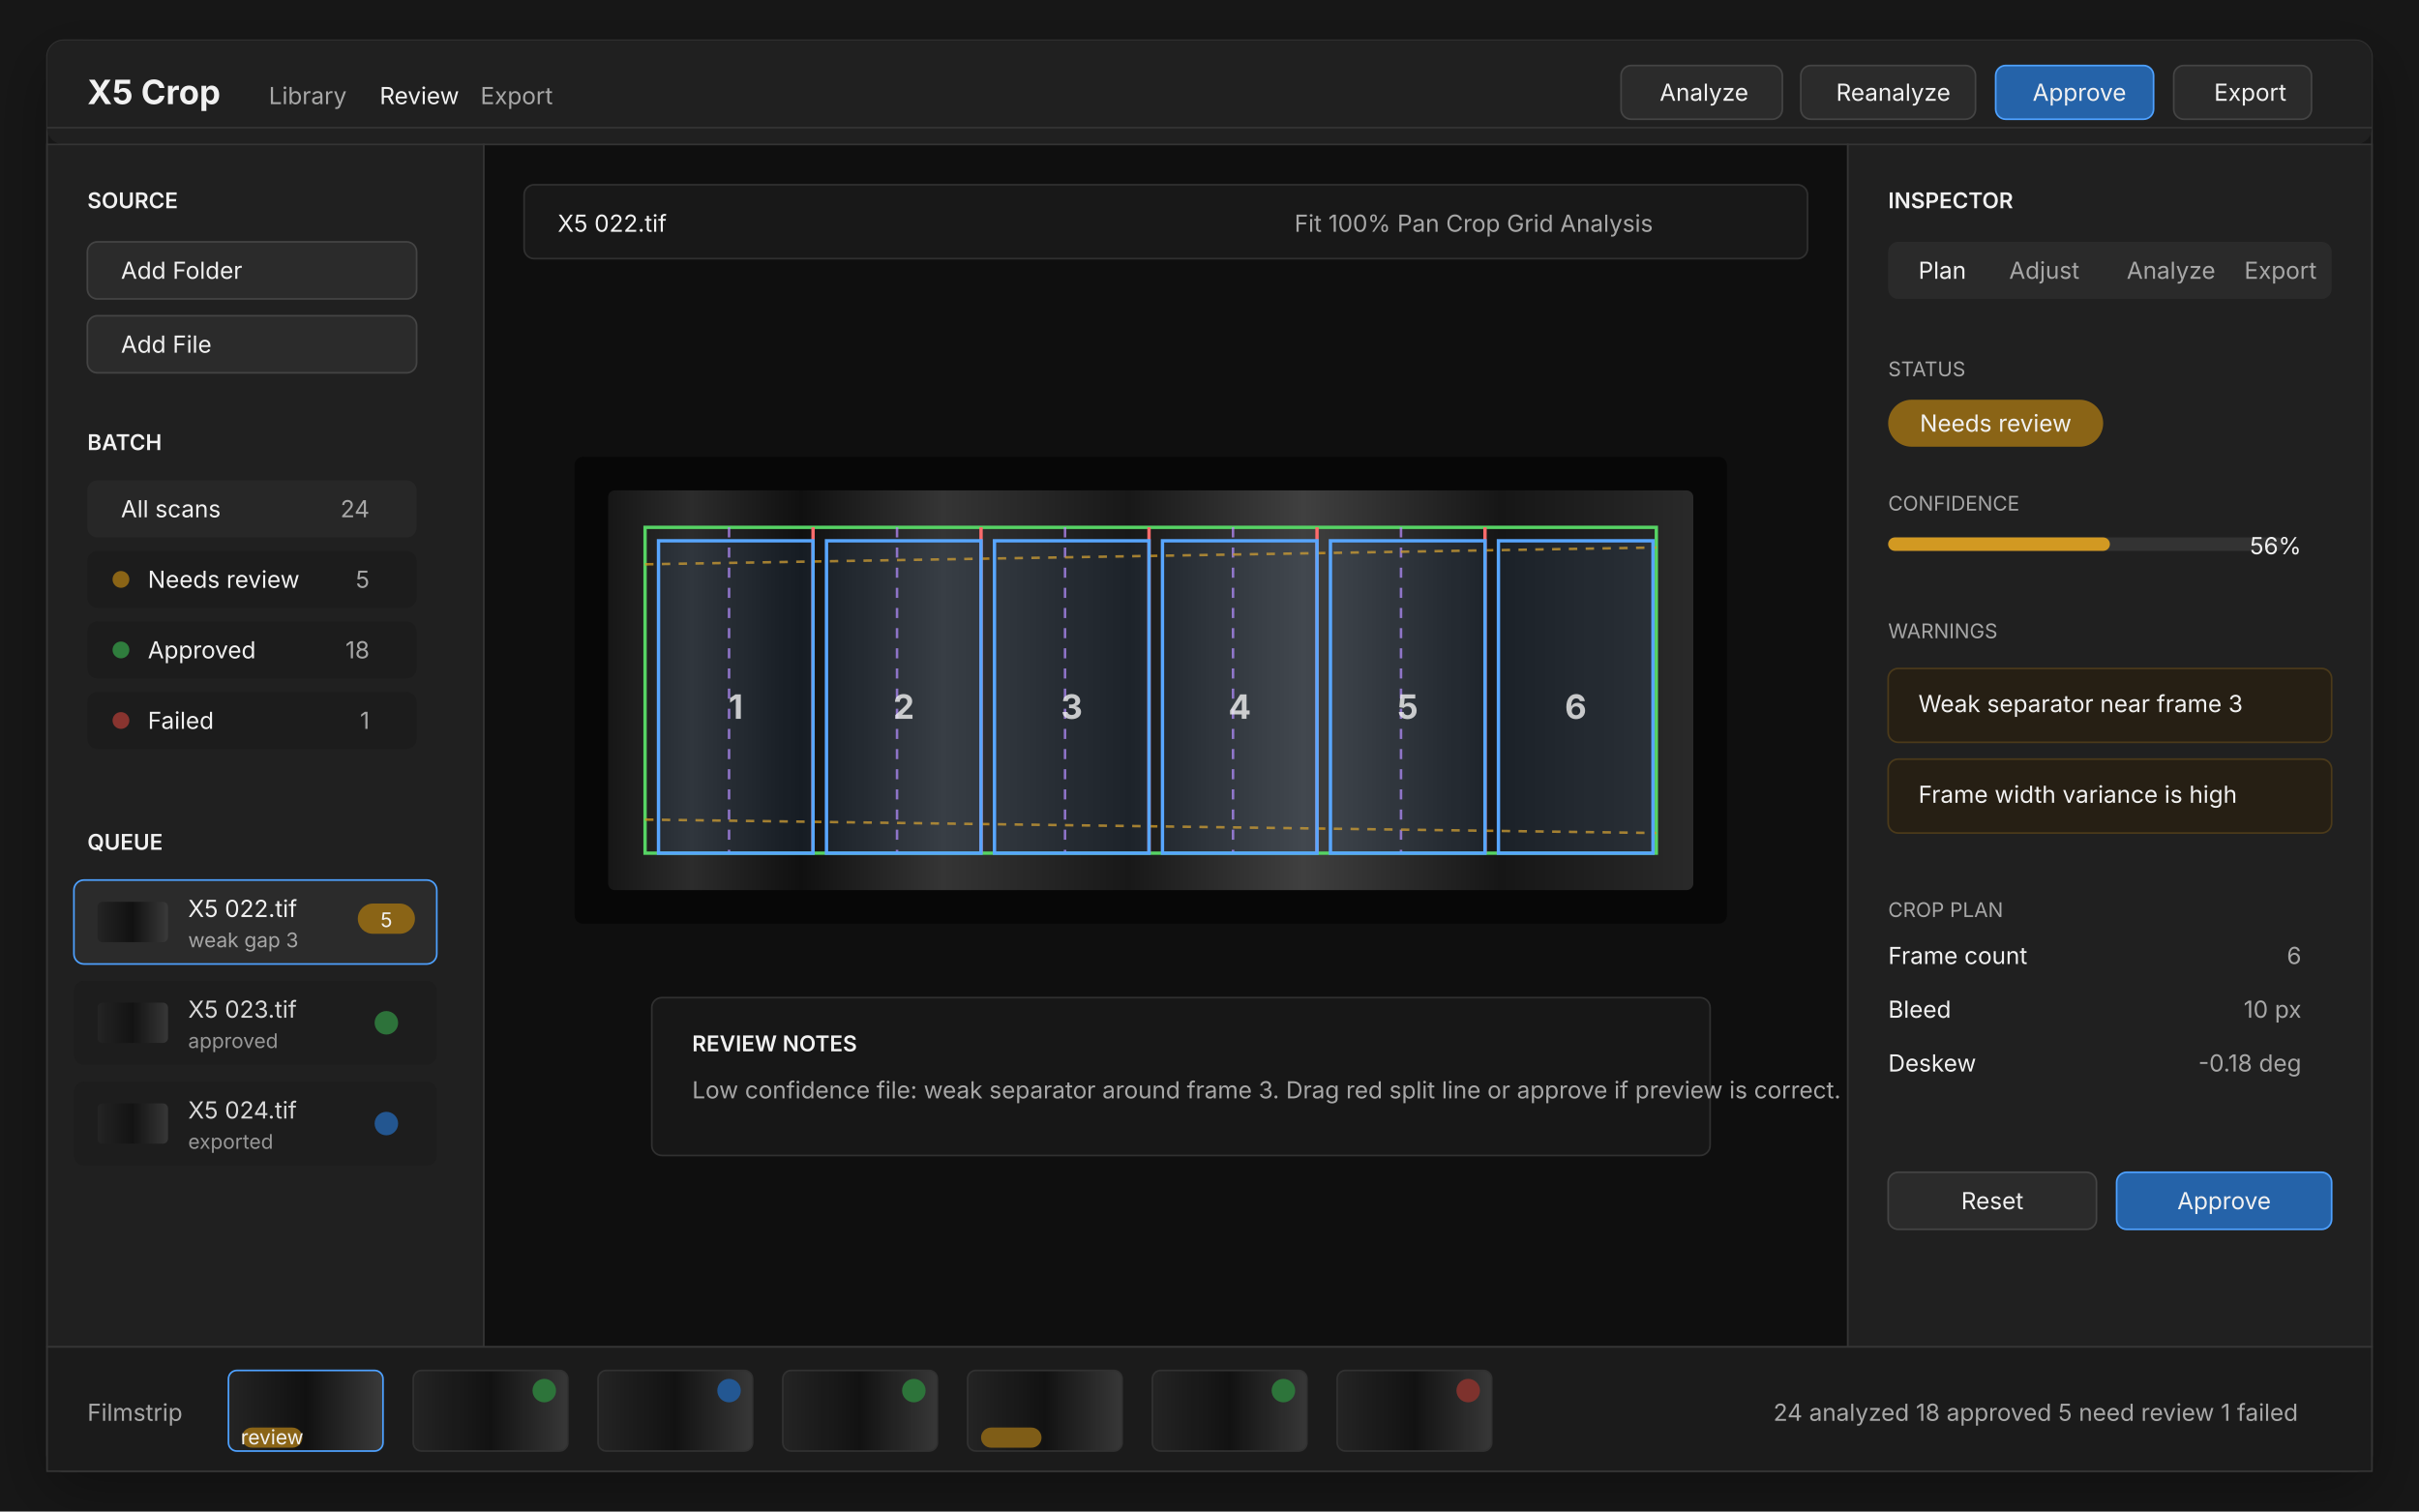
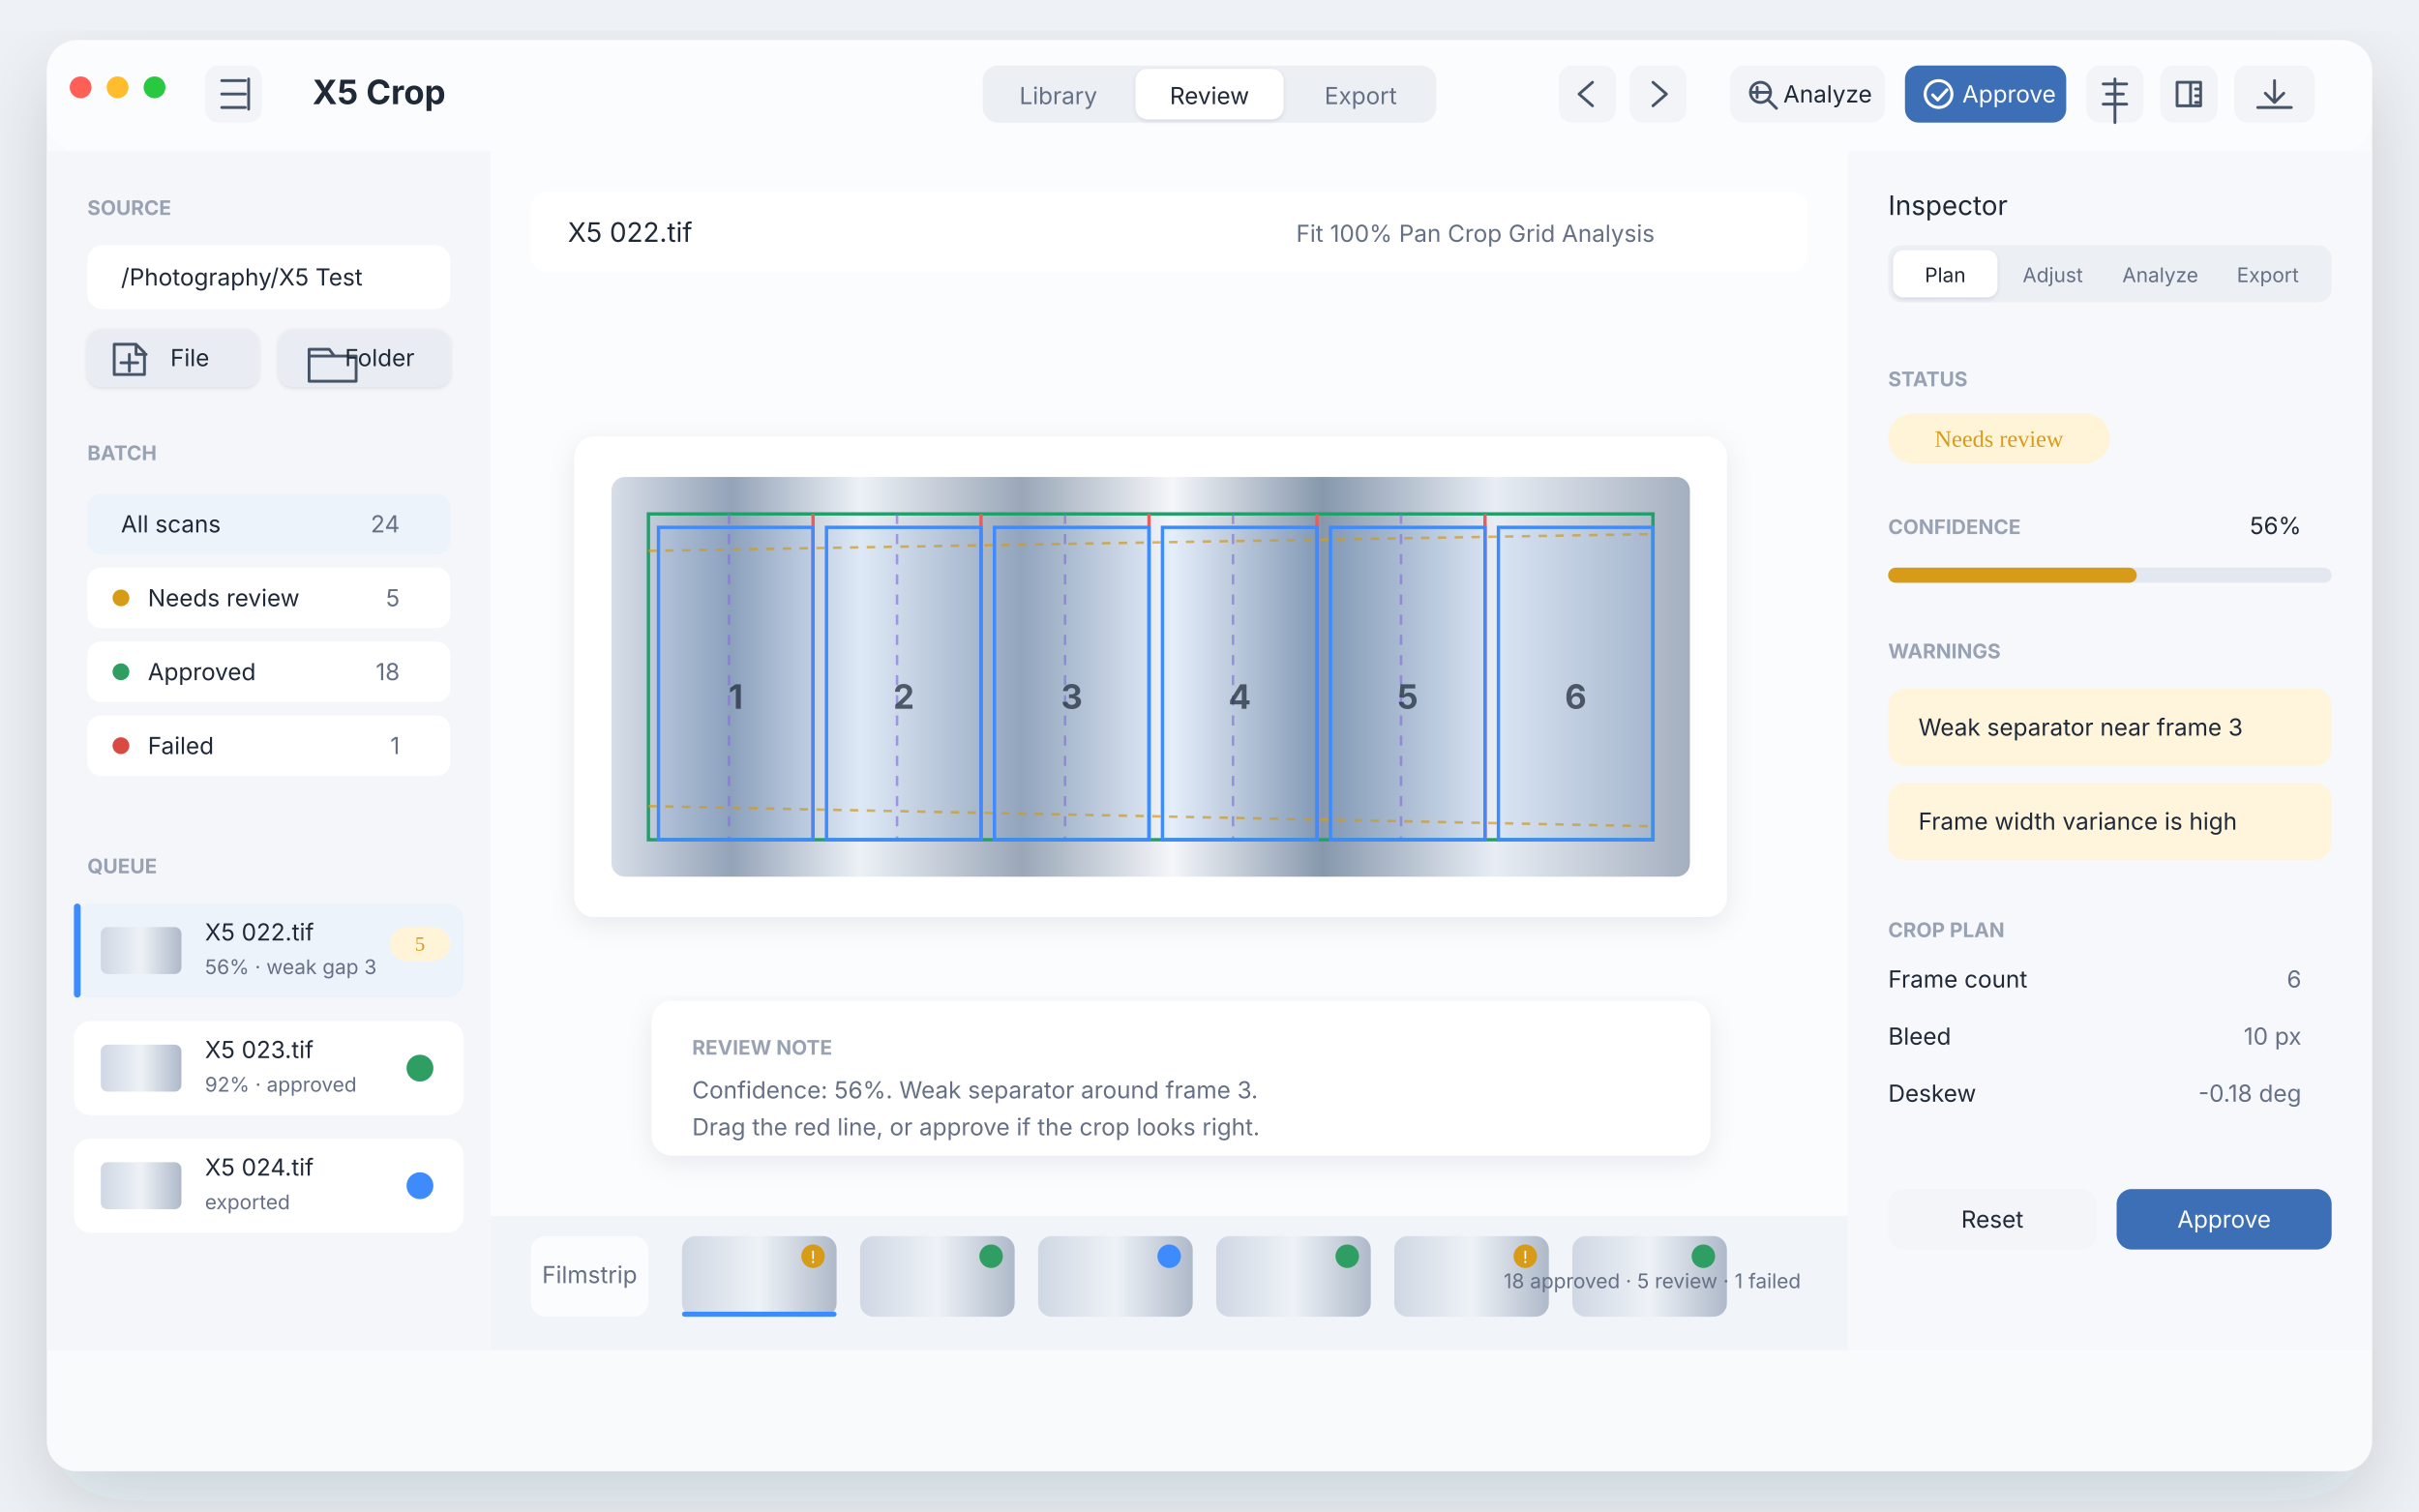
<svg xmlns="http://www.w3.org/2000/svg" width="1440" height="900" viewBox="0 0 1440 900" role="img" aria-labelledby="title desc">
  <defs>
    <filter id="shadow" x="-20%" y="-20%" width="140%" height="140%">
-       <feDropShadow dx="0" dy="12" stdDeviation="18" flood-color="#000000" flood-opacity="0.32" />
+       <feDropShadow dx="0" dy="18" stdDeviation="24" flood-color="#1f2937" flood-opacity="0.16" />
    </filter>
-     <linearGradient id="scanGradient" x1="0" x2="1" y1="0" y2="0">
-       <stop offset="0" stop-color="#151515" />
-       <stop offset="0.08" stop-color="#2c2c2c" />
-       <stop offset="0.18" stop-color="#101010" />
-       <stop offset="0.31" stop-color="#353535" />
-       <stop offset="0.48" stop-color="#181818" />
-       <stop offset="0.64" stop-color="#404040" />
-       <stop offset="0.82" stop-color="#161616" />
-       <stop offset="1" stop-color="#2a2a2a" />
+     <filter id="controlShadow" x="-10%" y="-10%" width="120%" height="140%">
+       <feDropShadow dx="0" dy="1" stdDeviation="1.2" flood-color="#1f2937" flood-opacity="0.12" />
+     </filter>
+     <filter id="cardShadow" x="-8%" y="-8%" width="116%" height="128%">
+       <feDropShadow dx="0" dy="4" stdDeviation="8" flood-color="#1f2937" flood-opacity="0.08" />
+     </filter>
+     <linearGradient id="scan" x1="0" x2="1" y1="0" y2="0">
+       <stop offset="0" stop-color="#d6dde7" />
+       <stop offset="0.11" stop-color="#94a3b8" />
+       <stop offset="0.23" stop-color="#edf1f6" />
+       <stop offset="0.38" stop-color="#9aa7b8" />
+       <stop offset="0.52" stop-color="#f4f6f9" />
+       <stop offset="0.66" stop-color="#8798ad" />
+       <stop offset="0.82" stop-color="#e8edf4" />
+       <stop offset="1" stop-color="#a4afbf" />
    </linearGradient>
-     <linearGradient id="thumbGradient" x1="0" x2="1" y1="0" y2="0">
-       <stop offset="0" stop-color="#242424" />
-       <stop offset="0.5" stop-color="#111111" />
-       <stop offset="1" stop-color="#3a3a3a" />
+     <linearGradient id="thumb" x1="0" x2="1" y1="0" y2="0">
+       <stop offset="0" stop-color="#cfd7e3" />
+       <stop offset="0.5" stop-color="#eef2f7" />
+       <stop offset="1" stop-color="#aeb9c9" />
    </linearGradient>
    <style>
-       .app { fill: #171717; }
-       .top { fill: #202020; }
-       .panel { fill: #202020; }
-       .panel2 { fill: #1b1b1b; }
-       .canvas { fill: #0f0f0f; }
-       .border { stroke: #343434; stroke-width: 1; }
-       .text { fill: #f1f1f1; font-family: Inter, -apple-system, BlinkMacSystemFont, "Segoe UI", sans-serif; }
-       .muted { fill: #a7a7a7; font-family: Inter, -apple-system, BlinkMacSystemFont, "Segoe UI", sans-serif; }
-       .dim { fill: #737373; font-family: Inter, -apple-system, BlinkMacSystemFont, "Segoe UI", sans-serif; }
+       .bg { fill: #eef2f7; }
+       .shell { fill: #f8fafc; stroke: none; }
+       .top { fill: #fbfcfe; }
+       .panel { fill: #f4f6fa; stroke: none; }
+       .inspector { fill: #f7f8fb; stroke: none; }
+       .soft { fill: #ffffff; stroke: none; }
+       .canvas { fill: #fbfcfd; stroke: none; }
+       .text { fill: #1f2937; font-family: Inter, -apple-system, BlinkMacSystemFont, "Segoe UI", sans-serif; }
+       .muted { fill: #667085; font-family: Inter, -apple-system, BlinkMacSystemFont, "Segoe UI", sans-serif; }
+       .dim { fill: #98a2b3; font-family: Inter, -apple-system, BlinkMacSystemFont, "Segoe UI", sans-serif; }
      .tiny { font-size: 12px; }
      .small { font-size: 14px; }
      .body { font-size: 16px; }
-       .label { font-size: 13px; font-weight: 600; letter-spacing: 0; }
-       .title { font-size: 20px; font-weight: 650; letter-spacing: 0; }
-       .button { fill: #2b2b2b; stroke: #444444; stroke-width: 1; }
-       .buttonPrimary { fill: #2563a9; stroke: #4ea1ff; stroke-width: 1; }
-       .badgeGreen { fill: #2f7d3d; }
-       .badgeAmber { fill: #8a6416; }
-       .badgeRed { fill: #88342f; }
-       .badgeBlue { fill: #235d9f; }
-       .cropBlue { stroke: #58a6ff; stroke-width: 2; fill: rgba(88,166,255,0.08); }
-       .outerGreen { stroke: #56d364; stroke-width: 2; fill: none; }
-       .splitRed { stroke: #ff6b6b; stroke-width: 2; }
-       .gridPurple { stroke: #bc8cff; stroke-width: 1.5; stroke-dasharray: 6 6; opacity: 0.72; }
-       .guideYellow { stroke: #d29922; stroke-width: 1.5; stroke-dasharray: 5 5; opacity: 0.78; }
+       .label { font-size: 12px; font-weight: 700; letter-spacing: 0; }
+       .title { font-size: 20px; font-weight: 700; letter-spacing: 0; }
+       .button { fill: #f3f5f8; stroke: none; }
+       .sidebarAction { fill: #e9edf3; stroke: none; }
+       .primary { fill: #3d6fb6; stroke: none; }
+       .toolbarItem { fill: #f2f4f7; stroke: none; }
+       .symbol { stroke: #475467; stroke-width: 1.7; fill: none; stroke-linecap: round; stroke-linejoin: round; }
+       .symbolWhite { stroke: #ffffff; stroke-width: 1.8; fill: none; stroke-linecap: round; stroke-linejoin: round; }
+       .symbolFill { fill: #475467; }
+       .brand { fill: #7f93b6; }
+       .green { fill: #2f9e62; }
+       .amber { fill: #d89b18; }
+       .red { fill: #d94a42; }
+       .blue { fill: #3d8bfd; }
+       .crop { stroke: #3d8bfd; stroke-width: 2; fill: #3d8bfd; fill-opacity: 0.08; }
+       .outer { stroke: #22a06b; stroke-width: 2; fill: none; }
+       .split { stroke: #e85d5d; stroke-width: 2; }
+       .grid { stroke: #8b6fd6; stroke-width: 1.5; stroke-dasharray: 6 6; opacity: 0.65; }
+       .guide { stroke: #d89b18; stroke-width: 1.5; stroke-dasharray: 5 5; opacity: 0.72; }
    </style>
  </defs>
-   <rect width="1440" height="900" class="app" />
-   <rect x="28" y="24" width="1384" height="852" rx="10" fill="#101010" filter="url(#shadow)" />
-   <rect x="28" y="24" width="1384" height="852" rx="10" class="app border" />
-   <rect x="28" y="24" width="1384" height="62" rx="10" class="top" />
-   <path d="M28 76H1412" class="border" />
-   <text x="52" y="62" class="text title">X5 Crop</text>
-   <text x="160" y="62" class="muted small">Library</text>
-   <text x="226" y="62" class="text small">Review</text>
-   <text x="286" y="62" class="muted small">Export</text>
-   <rect x="965" y="39" width="96" height="32" rx="6" class="button" />
-   <text x="988" y="60" class="text small">Analyze</text>
-   <rect x="1072" y="39" width="104" height="32" rx="6" class="button" />
-   <text x="1093" y="60" class="text small">Reanalyze</text>
-   <rect x="1188" y="39" width="94" height="32" rx="6" class="buttonPrimary" />
-   <text x="1210" y="60" class="text small">Approve</text>
-   <rect x="1294" y="39" width="82" height="32" rx="6" class="button" />
-   <text x="1318" y="60" class="text small">Export</text>
-   <rect x="28" y="86" width="260" height="716" class="panel border" />
-   <text x="52" y="124" class="text label">SOURCE</text>
-   <rect x="52" y="144" width="196" height="34" rx="6" class="button" />
-   <text x="72" y="166" class="text small">Add Folder</text>
-   <rect x="52" y="188" width="196" height="34" rx="6" class="button" />
-   <text x="72" y="210" class="text small">Add File</text>
-   <text x="52" y="268" class="text label">BATCH</text>
-   <rect x="52" y="286" width="196" height="34" rx="6" fill="#272727" />
-   <text x="72" y="308" class="text small">All scans</text>
-   <text x="220" y="308" class="muted small" text-anchor="end">24</text>
-   <rect x="52" y="328" width="196" height="34" rx="6" fill="#1c1c1c" />
-   <circle cx="72" cy="345" r="5" class="badgeAmber" />
-   <text x="88" y="350" class="text small">Needs review</text>
-   <text x="220" y="350" class="muted small" text-anchor="end">5</text>
-   <rect x="52" y="370" width="196" height="34" rx="6" fill="#1c1c1c" />
-   <circle cx="72" cy="387" r="5" class="badgeGreen" />
-   <text x="88" y="392" class="text small">Approved</text>
-   <text x="220" y="392" class="muted small" text-anchor="end">18</text>
-   <rect x="52" y="412" width="196" height="34" rx="6" fill="#1c1c1c" />
-   <circle cx="72" cy="429" r="5" class="badgeRed" />
-   <text x="88" y="434" class="text small">Failed</text>
-   <text x="220" y="434" class="muted small" text-anchor="end">1</text>
-   <text x="52" y="506" class="text label">QUEUE</text>
-   <g>
-     <rect x="44" y="524" width="216" height="50" rx="6" fill="#2b2b2b" stroke="#4ea1ff" />
-     <rect x="58" y="537" width="42" height="24" rx="3" fill="url(#thumbGradient)" />
-     <text x="112" y="546" class="text small">X5 022.tif</text>
-     <text x="112" y="564" class="muted tiny">weak gap 3</text>
-     <rect x="213" y="538" width="34" height="18" rx="9" class="badgeAmber" />
-     <text x="230" y="552" class="text tiny" text-anchor="middle">5</text>
-   </g>
-   <g opacity="0.88">
-     <rect x="44" y="584" width="216" height="50" rx="6" fill="#1c1c1c" />
-     <rect x="58" y="597" width="42" height="24" rx="3" fill="url(#thumbGradient)" />
-     <text x="112" y="606" class="text small">X5 023.tif</text>
-     <text x="112" y="624" class="muted tiny">approved</text>
-     <circle cx="230" cy="609" r="7" class="badgeGreen" />
-   </g>
-   <g opacity="0.88">
-     <rect x="44" y="644" width="216" height="50" rx="6" fill="#1c1c1c" />
-     <rect x="58" y="657" width="42" height="24" rx="3" fill="url(#thumbGradient)" />
-     <text x="112" y="666" class="text small">X5 024.tif</text>
-     <text x="112" y="684" class="muted tiny">exported</text>
-     <circle cx="230" cy="669" r="7" class="badgeBlue" />
-   </g>
-   <rect x="288" y="86" width="812" height="716" class="canvas border" />
-   <rect x="312" y="110" width="764" height="44" rx="6" fill="#181818" stroke="#303030" />
-   <text x="332" y="138" class="text small">X5 022.tif</text>
-   <text x="984" y="138" class="muted small" text-anchor="end">Fit  100%  Pan  Crop  Grid  Analysis</text>
-   <rect x="342" y="272" width="686" height="278" rx="5" fill="#070707" />
-   <rect x="362" y="292" width="646" height="238" rx="4" fill="url(#scanGradient)" />
-   <rect x="384" y="314" width="602" height="194" class="outerGreen" />
-   <line x1="484" y1="314" x2="484" y2="508" class="splitRed" />
-   <line x1="584" y1="314" x2="584" y2="508" class="splitRed" />
-   <line x1="684" y1="314" x2="684" y2="508" class="splitRed" />
-   <line x1="784" y1="314" x2="784" y2="508" class="splitRed" />
-   <line x1="884" y1="314" x2="884" y2="508" class="splitRed" />
-   <line x1="434" y1="314" x2="434" y2="508" class="gridPurple" />
-   <line x1="534" y1="314" x2="534" y2="508" class="gridPurple" />
-   <line x1="634" y1="314" x2="634" y2="508" class="gridPurple" />
-   <line x1="734" y1="314" x2="734" y2="508" class="gridPurple" />
-   <line x1="834" y1="314" x2="834" y2="508" class="gridPurple" />
-   <line x1="384" y1="336" x2="986" y2="326" class="guideYellow" />
-   <line x1="384" y1="488" x2="986" y2="496" class="guideYellow" />
-   <rect x="392" y="322" width="92" height="186" class="cropBlue" />
-   <rect x="492" y="322" width="92" height="186" class="cropBlue" />
-   <rect x="592" y="322" width="92" height="186" class="cropBlue" />
-   <rect x="692" y="322" width="92" height="186" class="cropBlue" />
-   <rect x="792" y="322" width="92" height="186" class="cropBlue" />
-   <rect x="892" y="322" width="92" height="186" class="cropBlue" />
-   <text x="438" y="428" class="text title" text-anchor="middle" opacity="0.8">1</text>
-   <text x="538" y="428" class="text title" text-anchor="middle" opacity="0.8">2</text>
-   <text x="638" y="428" class="text title" text-anchor="middle" opacity="0.8">3</text>
-   <text x="738" y="428" class="text title" text-anchor="middle" opacity="0.8">4</text>
-   <text x="838" y="428" class="text title" text-anchor="middle" opacity="0.8">5</text>
-   <text x="938" y="428" class="text title" text-anchor="middle" opacity="0.8">6</text>
-   <rect x="388" y="594" width="630" height="94" rx="6" fill="#171717" stroke="#303030" />
-   <text x="412" y="626" class="text label">REVIEW NOTES</text>
-   <text x="412" y="654" class="muted small">Low confidence file: weak separator around frame 3. Drag red split line or approve if preview is correct.</text>
-   <rect x="1100" y="86" width="312" height="716" class="panel border" />
-   <text x="1124" y="124" class="text label">INSPECTOR</text>
-   <rect x="1124" y="144" width="264" height="34" rx="6" fill="#2a2a2a" />
-   <text x="1142" y="166" class="text small">Plan</text>
-   <text x="1196" y="166" class="muted small">Adjust</text>
-   <text x="1266" y="166" class="muted small">Analyze</text>
-   <text x="1336" y="166" class="muted small">Export</text>
-   <text x="1124" y="224" class="muted tiny">STATUS</text>
-   <rect x="1124" y="238" width="128" height="28" rx="14" class="badgeAmber" />
-   <text x="1188" y="257" class="text small" text-anchor="middle">Needs review</text>
-   <text x="1124" y="304" class="muted tiny">CONFIDENCE</text>
-   <rect x="1124" y="320" width="236" height="8" rx="4" fill="#333333" />
-   <rect x="1124" y="320" width="132" height="8" rx="4" fill="#d29922" />
-   <text x="1370" y="330" class="text small" text-anchor="end">56%</text>
-   <text x="1124" y="380" class="muted tiny">WARNINGS</text>
-   <rect x="1124" y="398" width="264" height="44" rx="6" fill="#261f14" stroke="#4b3a1a" />
-   <text x="1142" y="424" class="text small">Weak separator near frame 3</text>
-   <rect x="1124" y="452" width="264" height="44" rx="6" fill="#261f14" stroke="#4b3a1a" />
-   <text x="1142" y="478" class="text small">Frame width variance is high</text>
-   <text x="1124" y="546" class="muted tiny">CROP PLAN</text>
-   <text x="1124" y="574" class="text small">Frame count</text>
-   <text x="1370" y="574" class="muted small" text-anchor="end">6</text>
-   <text x="1124" y="606" class="text small">Bleed</text>
-   <text x="1370" y="606" class="muted small" text-anchor="end">10 px</text>
-   <text x="1124" y="638" class="text small">Deskew</text>
-   <text x="1370" y="638" class="muted small" text-anchor="end">-0.18 deg</text>
-   <rect x="1124" y="698" width="124" height="34" rx="6" class="button" />
-   <text x="1186" y="720" class="text small" text-anchor="middle">Reset</text>
-   <rect x="1260" y="698" width="128" height="34" rx="6" class="buttonPrimary" />
-   <text x="1324" y="720" class="text small" text-anchor="middle">Approve</text>
-   <rect x="28" y="802" width="1384" height="74" class="panel2 border" />
-   <text x="52" y="846" class="muted small">Filmstrip</text>
-   <g transform="translate(136 816)">
-     <rect x="0" y="0" width="92" height="48" rx="5" fill="url(#thumbGradient)" stroke="#4ea1ff" />
-     <rect x="8" y="34" width="36" height="12" rx="6" class="badgeAmber" />
-     <text x="26" y="44" class="text tiny" text-anchor="middle">review</text>
-   </g>
-   <g transform="translate(246 816)" opacity="0.9">
-     <rect x="0" y="0" width="92" height="48" rx="5" fill="url(#thumbGradient)" stroke="#333333" />
-     <circle cx="78" cy="12" r="7" class="badgeGreen" />
-   </g>
-   <g transform="translate(356 816)" opacity="0.9">
-     <rect x="0" y="0" width="92" height="48" rx="5" fill="url(#thumbGradient)" stroke="#333333" />
-     <circle cx="78" cy="12" r="7" class="badgeBlue" />
-   </g>
-   <g transform="translate(466 816)" opacity="0.9">
-     <rect x="0" y="0" width="92" height="48" rx="5" fill="url(#thumbGradient)" stroke="#333333" />
-     <circle cx="78" cy="12" r="7" class="badgeGreen" />
-   </g>
-   <g transform="translate(576 816)" opacity="0.9">
-     <rect x="0" y="0" width="92" height="48" rx="5" fill="url(#thumbGradient)" stroke="#333333" />
-     <rect x="8" y="34" width="36" height="12" rx="6" class="badgeAmber" />
-   </g>
-   <g transform="translate(686 816)" opacity="0.9">
-     <rect x="0" y="0" width="92" height="48" rx="5" fill="url(#thumbGradient)" stroke="#333333" />
-     <circle cx="78" cy="12" r="7" class="badgeGreen" />
-   </g>
-   <g transform="translate(796 816)" opacity="0.9">
-     <rect x="0" y="0" width="92" height="48" rx="5" fill="url(#thumbGradient)" stroke="#333333" />
-     <circle cx="78" cy="12" r="7" class="badgeRed" />
-   </g>
-   <text x="1368" y="846" class="muted small" text-anchor="end">24 analyzed   18 approved   5 need review   1 failed</text>
+   <rect width="1440" height="900" class="bg" />
+   <rect x="28" y="24" width="1384" height="852" rx="18" class="shell" filter="url(#shadow)" />
+   <rect x="28" y="24" width="1384" height="66" rx="18" class="top" />
+   <g transform="translate(48 52)">
+     <circle cx="0" cy="0" r="6.5" fill="#ff5f57" />
+     <circle cx="22" cy="0" r="6.5" fill="#ffbd2e" />
+     <circle cx="44" cy="0" r="6.5" fill="#28c840" />
+   </g>
+   <rect x="122" y="39" width="34" height="34" rx="8" class="toolbarItem" />
+   <path d="M132 48h14M132 56h14M132 64h14M148 47v18" class="symbol" />
+   <text x="186" y="62" class="text title">X5 Crop</text>
+   <rect x="585" y="39" width="270" height="34" rx="9" fill="#eceff4" />
+   <rect x="676" y="41" width="88" height="30" rx="7" fill="#ffffff" filter="url(#controlShadow)" />
+   <text x="630" y="62" class="muted small" text-anchor="middle">Library</text>
+   <text x="720" y="62" class="text small" text-anchor="middle">Review</text>
+   <text x="810" y="62" class="muted small" text-anchor="middle">Export</text>
+   <g transform="translate(928 39)">
+     <rect x="0" y="0" width="34" height="34" rx="8" class="toolbarItem" />
+     <path d="M20 10l-8 7 8 7" class="symbol" />
+   </g>
+   <g transform="translate(970 39)">
+     <rect x="0" y="0" width="34" height="34" rx="8" class="toolbarItem" />
+     <path d="M14 10l8 7-8 7" class="symbol" />
+   </g>
+   <g transform="translate(1030 39)">
+     <rect x="0" y="0" width="92" height="34" rx="8" class="toolbarItem" />
+     <circle cx="18" cy="16" r="6" class="symbol" />
+     <path d="M22.5 20.5l5 5M13 16h10M16 13v6" class="symbol" />
+     <text x="58" y="22" class="text small" text-anchor="middle">Analyze</text>
+   </g>
+   <g transform="translate(1134 39)">
+     <rect x="0" y="0" width="96" height="34" rx="8" class="primary" />
+     <circle cx="20" cy="17" r="8" class="symbolWhite" />
+     <path d="M16.5 17.5l3 3 5.5-6" class="symbolWhite" />
+     <text x="62" y="22" fill="#ffffff" font-family="Inter, -apple-system, BlinkMacSystemFont, Segoe UI, sans-serif" font-size="14" text-anchor="middle">Approve</text>
+   </g>
+   <g transform="translate(1242 39)">
+     <rect x="0" y="0" width="34" height="34" rx="8" class="toolbarItem" />
+     <path d="M10 11h14M12 17h10M10 23h14M17 8v26" class="symbol" />
+   </g>
+   <g transform="translate(1286 39)">
+     <rect x="0" y="0" width="34" height="34" rx="8" class="toolbarItem" />
+     <path d="M10 10h14v14H10zM18 10v14M21 14h1.5M21 18h1.5M21 22h1.5" class="symbol" />
+   </g>
+   <g transform="translate(1330 39)">
+     <rect x="0" y="0" width="48" height="34" rx="8" class="toolbarItem" />
+     <path d="M24 9v13M18.5 16.5l5.5 5.5 5.5-5.5M14 25h20" class="symbol" />
+   </g>
+   <rect x="28" y="90" width="264" height="714" class="panel" />
+   <text x="52" y="128" class="dim label">SOURCE</text>
+   <rect x="52" y="146" width="216" height="38" rx="9" class="soft" />
+   <text x="72" y="170" class="text small">/Photography/X5 Test</text>
+   <rect x="52" y="196" width="102" height="34" rx="8" class="sidebarAction" filter="url(#controlShadow)" />
+   <path d="M68 205h13l5 5v13H68zM81 205v6h6M72 216h10M77 211v10" class="symbol" />
+   <text x="113" y="218" class="text small" text-anchor="middle">File</text>
+   <rect x="166" y="196" width="102" height="34" rx="8" class="sidebarAction" filter="url(#controlShadow)" />
+   <path d="M184 208h12l3 4h13v15h-28zM184 212h28" class="symbol" />
+   <text x="226" y="218" class="text small" text-anchor="middle">Folder</text>
+   <text x="52" y="274" class="dim label">BATCH</text>
+   <rect x="52" y="294" width="216" height="36" rx="8" fill="#edf3fb" />
+   <text x="72" y="317" class="text small">All scans</text>
+   <text x="238" y="317" class="muted small" text-anchor="end">24</text>
+   <rect x="52" y="338" width="216" height="36" rx="8" fill="#ffffff" />
+   <circle cx="72" cy="356" r="5" class="amber" />
+   <text x="88" y="361" class="text small">Needs review</text>
+   <text x="238" y="361" class="muted small" text-anchor="end">5</text>
+   <rect x="52" y="382" width="216" height="36" rx="8" fill="#ffffff" />
+   <circle cx="72" cy="400" r="5" class="green" />
+   <text x="88" y="405" class="text small">Approved</text>
+   <text x="238" y="405" class="muted small" text-anchor="end">18</text>
+   <rect x="52" y="426" width="216" height="36" rx="8" fill="#ffffff" />
+   <circle cx="72" cy="444" r="5" class="red" />
+   <text x="88" y="449" class="text small">Failed</text>
+   <text x="238" y="449" class="muted small" text-anchor="end">1</text>
+   <text x="52" y="520" class="dim label">QUEUE</text>
+   <rect x="44" y="538" width="232" height="56" rx="10" fill="#edf3fb" />
+   <rect x="44" y="538" width="4" height="56" rx="2" fill="#3d8bfd" />
+   <rect x="60" y="552" width="48" height="28" rx="4" fill="url(#thumb)" />
+   <text x="122" y="560" class="text small">X5 022.tif</text>
+   <text x="122" y="580" class="muted tiny">56% · weak gap 3</text>
+   <rect x="232" y="552" width="36" height="20" rx="10" fill="#fff4d8" />
+   <text x="250" y="566" class="amber tiny" text-anchor="middle">5</text>
+   <rect x="44" y="608" width="232" height="56" rx="10" fill="#ffffff" />
+   <rect x="60" y="622" width="48" height="28" rx="4" fill="url(#thumb)" />
+   <text x="122" y="630" class="text small">X5 023.tif</text>
+   <text x="122" y="650" class="muted tiny">92% · approved</text>
+   <circle cx="250" cy="636" r="8" class="green" />
+   <rect x="44" y="678" width="232" height="56" rx="10" fill="#ffffff" />
+   <rect x="60" y="692" width="48" height="28" rx="4" fill="url(#thumb)" />
+   <text x="122" y="700" class="text small">X5 024.tif</text>
+   <text x="122" y="720" class="muted tiny">exported</text>
+   <circle cx="250" cy="706" r="8" class="blue" />
+   <rect x="292" y="90" width="808" height="714" class="canvas" />
+   <rect x="316" y="114" width="760" height="48" rx="10" class="soft" />
+   <text x="338" y="144" class="text body">X5 022.tif</text>
+   <text x="985" y="144" class="muted small" text-anchor="end">Fit   100%   Pan   Crop   Grid   Analysis</text>
+   <rect x="342" y="260" width="686" height="286" rx="12" fill="#ffffff" filter="url(#cardShadow)" />
+   <rect x="364" y="284" width="642" height="238" rx="8" fill="url(#scan)" />
+   <rect x="386" y="306" width="598" height="194" class="outer" />
+   <line x1="484" y1="306" x2="484" y2="500" class="split" />
+   <line x1="584" y1="306" x2="584" y2="500" class="split" />
+   <line x1="684" y1="306" x2="684" y2="500" class="split" />
+   <line x1="784" y1="306" x2="784" y2="500" class="split" />
+   <line x1="884" y1="306" x2="884" y2="500" class="split" />
+   <line x1="434" y1="306" x2="434" y2="500" class="grid" />
+   <line x1="534" y1="306" x2="534" y2="500" class="grid" />
+   <line x1="634" y1="306" x2="634" y2="500" class="grid" />
+   <line x1="734" y1="306" x2="734" y2="500" class="grid" />
+   <line x1="834" y1="306" x2="834" y2="500" class="grid" />
+   <line x1="386" y1="328" x2="984" y2="318" class="guide" />
+   <line x1="386" y1="480" x2="984" y2="492" class="guide" />
+   <rect x="392" y="314" width="92" height="186" class="crop" />
+   <rect x="492" y="314" width="92" height="186" class="crop" />
+   <rect x="592" y="314" width="92" height="186" class="crop" />
+   <rect x="692" y="314" width="92" height="186" class="crop" />
+   <rect x="792" y="314" width="92" height="186" class="crop" />
+   <rect x="892" y="314" width="92" height="186" class="crop" />
+   <text x="438" y="422" class="text title" text-anchor="middle" opacity="0.72">1</text>
+   <text x="538" y="422" class="text title" text-anchor="middle" opacity="0.72">2</text>
+   <text x="638" y="422" class="text title" text-anchor="middle" opacity="0.72">3</text>
+   <text x="738" y="422" class="text title" text-anchor="middle" opacity="0.72">4</text>
+   <text x="838" y="422" class="text title" text-anchor="middle" opacity="0.72">5</text>
+   <text x="938" y="422" class="text title" text-anchor="middle" opacity="0.72">6</text>
+   <rect x="388" y="596" width="630" height="92" rx="12" fill="#ffffff" filter="url(#cardShadow)" />
+   <text x="412" y="628" class="dim label">REVIEW NOTE</text>
+   <text x="412" y="654" class="muted small">Confidence: 56%. Weak separator around frame 3.</text>
+   <text x="412" y="676" class="muted small">Drag the red line, or approve if the crop looks right.</text>
+   <rect x="1100" y="90" width="312" height="714" class="inspector" />
+   <text x="1124" y="128" class="text body">Inspector</text>
+   <rect x="1124" y="146" width="264" height="34" rx="8" fill="#eceff4" />
+   <rect x="1127" y="149" width="62" height="28" rx="6" fill="#ffffff" filter="url(#controlShadow)" />
+   <text x="1158" y="168" class="text tiny" text-anchor="middle">Plan</text>
+   <text x="1222" y="168" class="muted tiny" text-anchor="middle">Adjust</text>
+   <text x="1286" y="168" class="muted tiny" text-anchor="middle">Analyze</text>
+   <text x="1350" y="168" class="muted tiny" text-anchor="middle">Export</text>
+   <text x="1124" y="230" class="dim label">STATUS</text>
+   <rect x="1124" y="246" width="132" height="30" rx="15" fill="#fff4d8" />
+   <text x="1190" y="266" class="amber small" text-anchor="middle">Needs review</text>
+   <text x="1124" y="318" class="dim label">CONFIDENCE</text>
+   <text x="1370" y="318" class="text small" text-anchor="end">56%</text>
+   <rect x="1124" y="338" width="264" height="9" rx="4.5" fill="#e3e8f0" />
+   <rect x="1124" y="338" width="148" height="9" rx="4.5" fill="#d89b18" />
+   <text x="1124" y="392" class="dim label">WARNINGS</text>
+   <rect x="1124" y="410" width="264" height="46" rx="10" fill="#fff4dc" />
+   <text x="1142" y="438" class="text small">Weak separator near frame 3</text>
+   <rect x="1124" y="466" width="264" height="46" rx="10" fill="#fff4dc" />
+   <text x="1142" y="494" class="text small">Frame width variance is high</text>
+   <text x="1124" y="558" class="dim label">CROP PLAN</text>
+   <text x="1124" y="588" class="text small">Frame count</text>
+   <text x="1370" y="588" class="muted small" text-anchor="end">6</text>
+   <text x="1124" y="622" class="text small">Bleed</text>
+   <text x="1370" y="622" class="muted small" text-anchor="end">10 px</text>
+   <text x="1124" y="656" class="text small">Deskew</text>
+   <text x="1370" y="656" class="muted small" text-anchor="end">-0.18 deg</text>
+   <rect x="1124" y="708" width="124" height="36" rx="9" class="button" />
+   <text x="1186" y="731" class="text small" text-anchor="middle">Reset</text>
+   <rect x="1260" y="708" width="128" height="36" rx="9" class="primary" />
+   <text x="1324" y="731" fill="#ffffff" font-family="Inter, -apple-system, BlinkMacSystemFont, Segoe UI, sans-serif" font-size="14" text-anchor="middle">Approve</text>
+   <rect x="292" y="724" width="808" height="80" fill="#f1f4f8" />
+   <rect x="316" y="736" width="70" height="48" rx="9" fill="#ffffff" opacity="0.72" />
+   <text x="351" y="764" class="muted small" text-anchor="middle">Filmstrip</text>
+   <g transform="translate(406 736)">
+     <rect x="0" y="0" width="92" height="48" rx="8" fill="url(#thumb)" />
+     <rect x="0" y="45" width="92" height="3" rx="1.5" fill="#3d8bfd" />
+     <circle cx="78" cy="12" r="7" fill="#d89b18" />
+     <text x="78" y="16" fill="#ffffff" font-family="Inter, -apple-system, BlinkMacSystemFont, Segoe UI, sans-serif" font-size="10" text-anchor="middle">!</text>
+   </g>
+   <g transform="translate(512 736)">
+     <rect x="0" y="0" width="92" height="48" rx="8" fill="url(#thumb)" />
+     <circle cx="78" cy="12" r="7" class="green" />
+   </g>
+   <g transform="translate(618 736)">
+     <rect x="0" y="0" width="92" height="48" rx="8" fill="url(#thumb)" />
+     <circle cx="78" cy="12" r="7" class="blue" />
+   </g>
+   <g transform="translate(724 736)">
+     <rect x="0" y="0" width="92" height="48" rx="8" fill="url(#thumb)" />
+     <circle cx="78" cy="12" r="7" class="green" />
+   </g>
+   <g transform="translate(830 736)">
+     <rect x="0" y="0" width="92" height="48" rx="8" fill="url(#thumb)" />
+     <circle cx="78" cy="12" r="7" fill="#d89b18" />
+     <text x="78" y="16" fill="#ffffff" font-family="Inter, -apple-system, BlinkMacSystemFont, Segoe UI, sans-serif" font-size="10" text-anchor="middle">!</text>
+   </g>
+   <g transform="translate(936 736)">
+     <rect x="0" y="0" width="92" height="48" rx="8" fill="url(#thumb)" />
+     <circle cx="78" cy="12" r="7" class="green" />
+   </g>
+   <text x="1072" y="767" class="muted tiny" text-anchor="end">18 approved · 5 review · 1 failed</text>
</svg>
